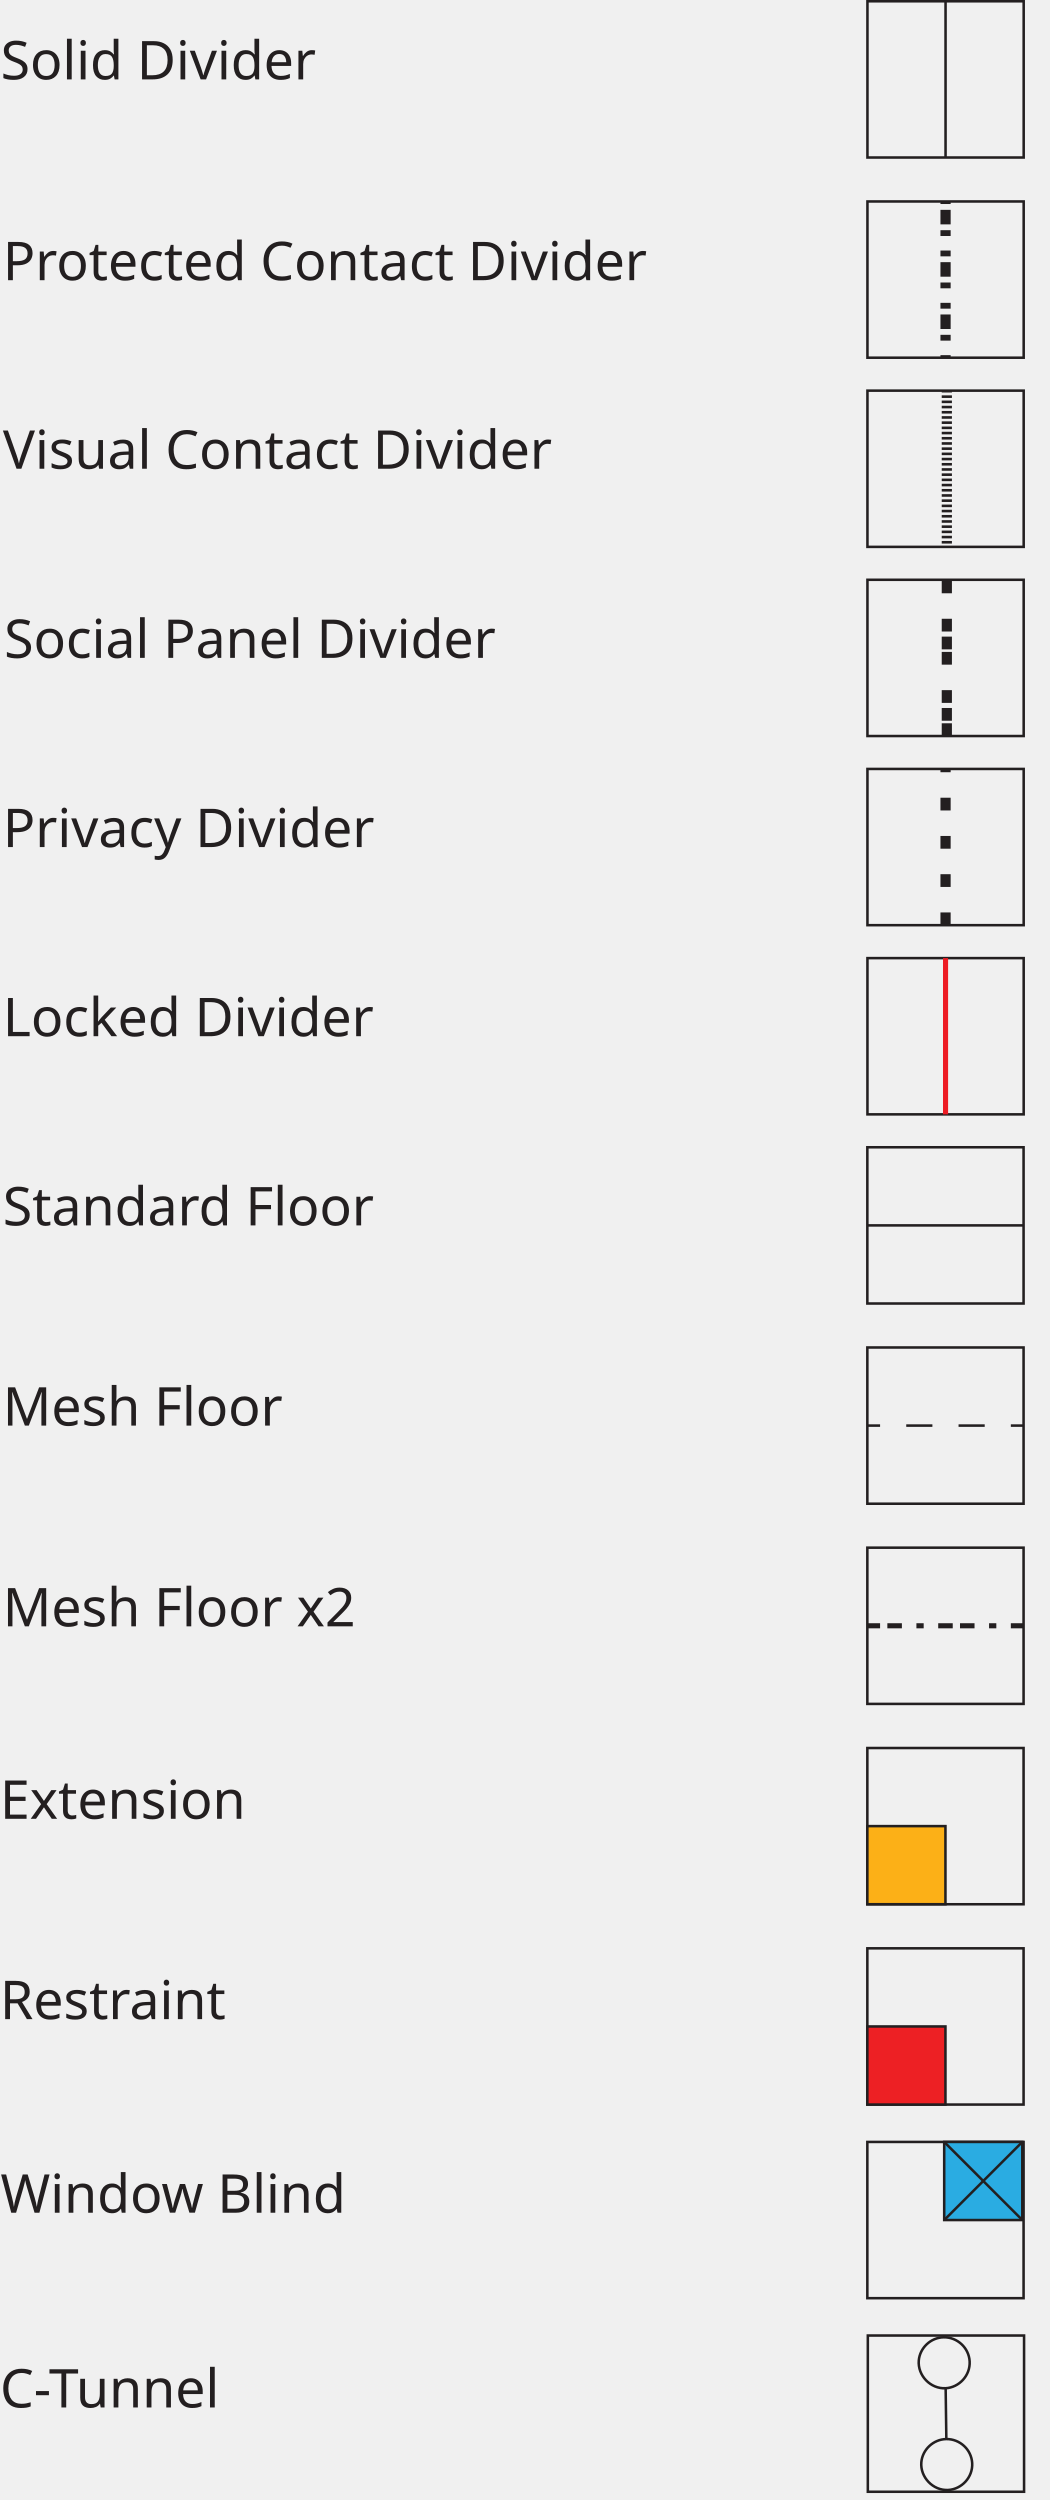
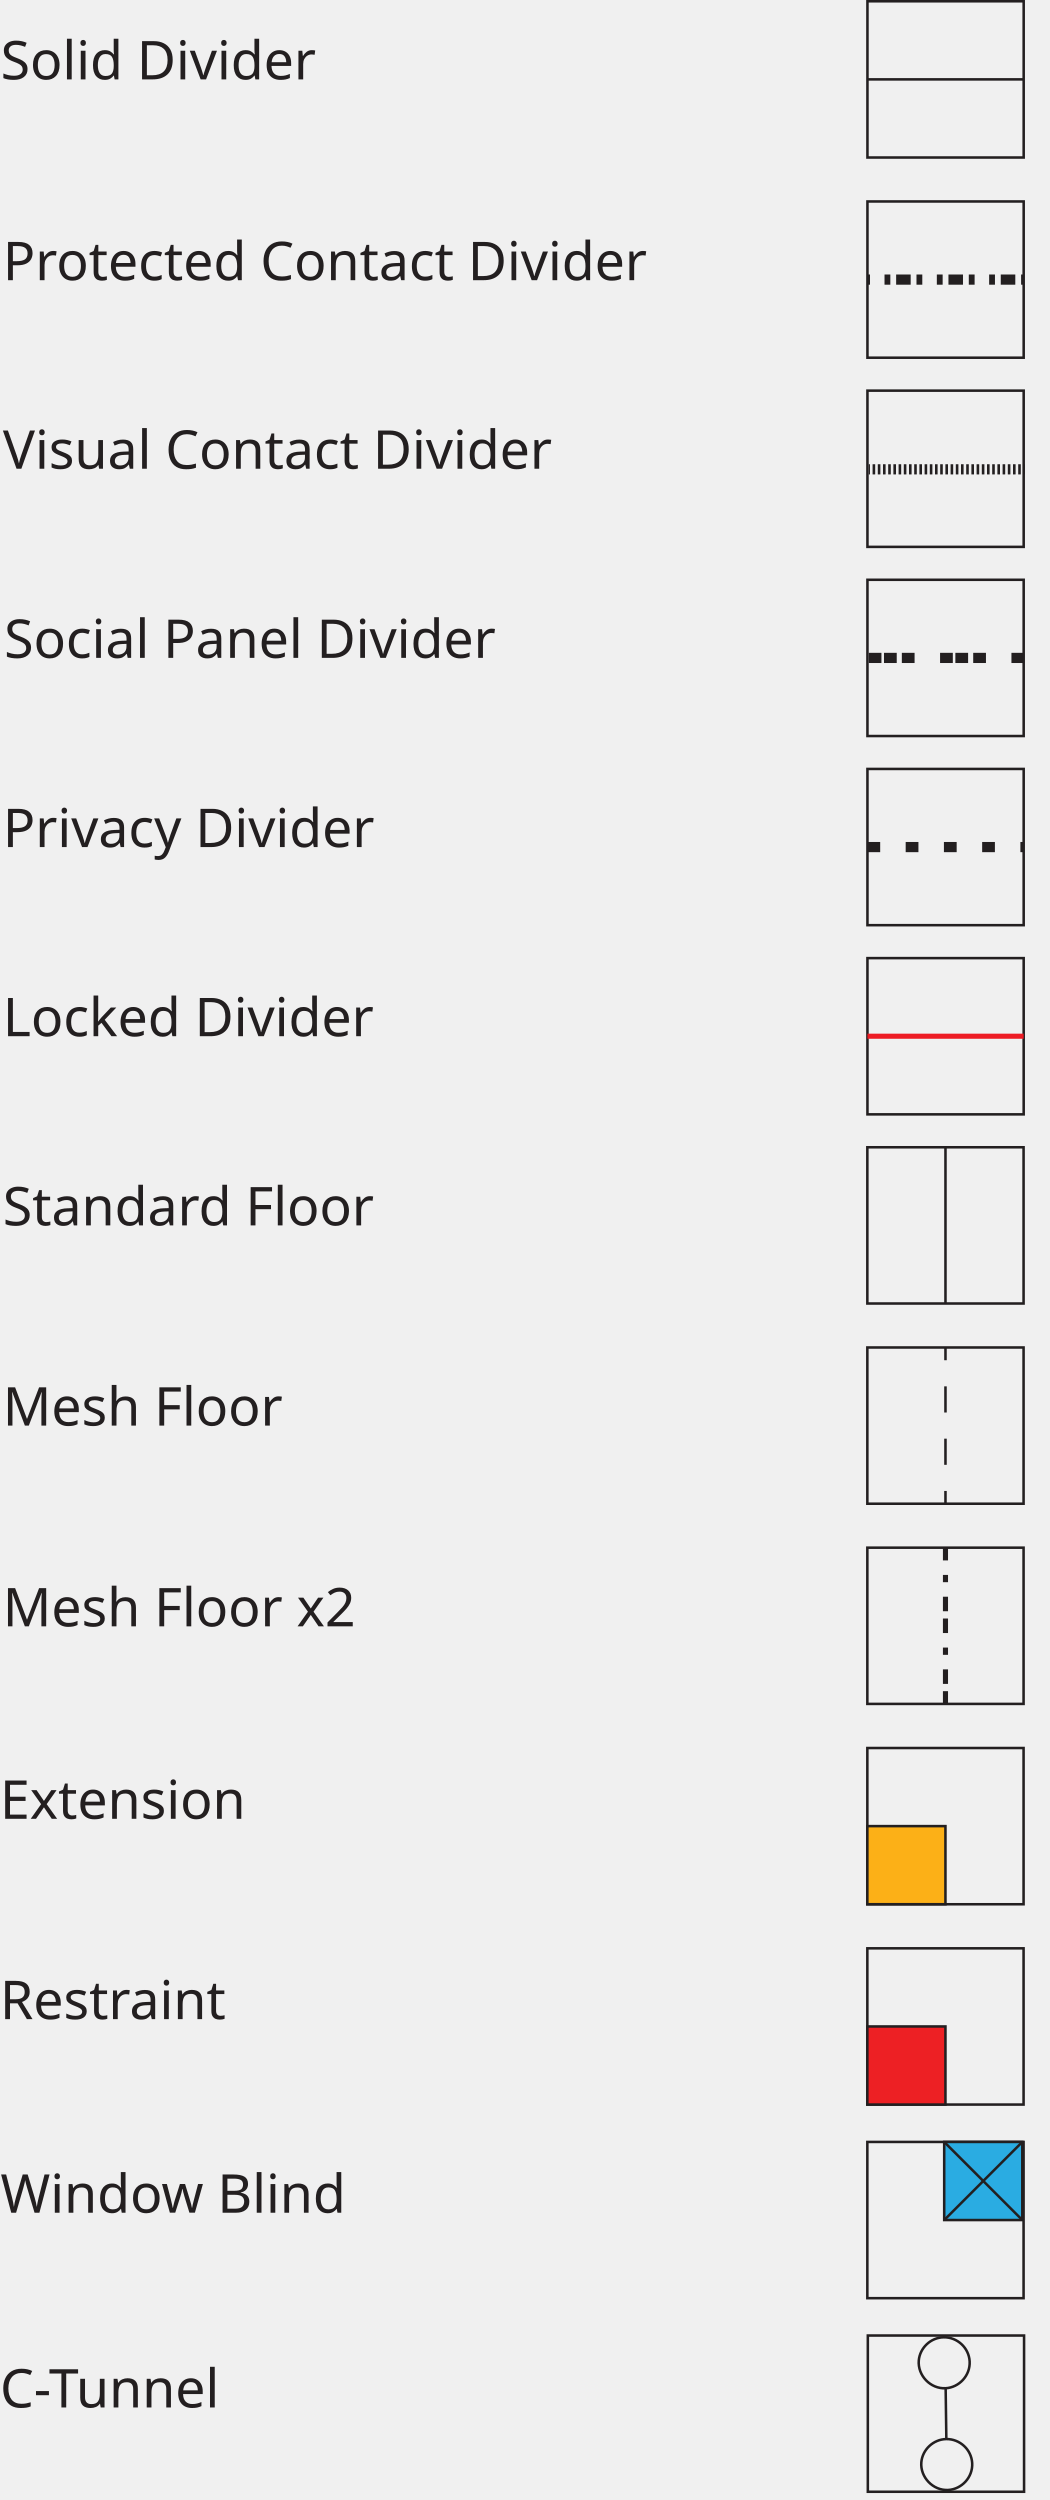
<svg xmlns="http://www.w3.org/2000/svg" id="Layer_1" width="411.51" height="980.7" viewBox="0 0 411.51 980.7">
  <rect x="340.24" y="685.71" width="61.29" height="61.29" style="fill:none; stroke:#231f20; stroke-miterlimit:10;" />
-   <line x1="340.24" y1="637.76" x2="345.24" y2="637.76" style="fill:none; stroke:#231f20; stroke-miterlimit:10; stroke-width:2px;" />
-   <line x1="348.09" y1="637.76" x2="365.19" y2="637.76" style="fill:none; stroke:#231f20; stroke-dasharray:0 0 0 0 5.7 5.7 2.85 5.7; stroke-miterlimit:10; stroke-width:2px;" />
-   <line x1="368.04" y1="637.76" x2="393.68" y2="637.76" style="fill:none; stroke:#231f20; stroke-dasharray:0 0 0 0 0 0 5.7 2.85 5.7 5.7 2.85 5.7; stroke-miterlimit:10; stroke-width:2px;" />
-   <line x1="396.53" y1="637.76" x2="401.53" y2="637.76" style="fill:none; stroke:#231f20; stroke-miterlimit:10; stroke-width:2px;" />
+   <line x1="370.89" y1="668.41" x2="370.89" y2="663.41" style="fill:none; stroke:#231f20; stroke-miterlimit:10; stroke-width:2px;" />
+   <line x1="370.89" y1="660.56" x2="370.89" y2="643.46" style="fill:none; stroke:#231f20; stroke-dasharray:0 0 0 0 5.7 5.7 2.85 5.7; stroke-miterlimit:10; stroke-width:2px;" />
+   <line x1="370.89" y1="640.61" x2="370.89" y2="614.97" style="fill:none; stroke:#231f20; stroke-dasharray:0 0 0 0 0 0 5.7 2.85 5.7 5.7 2.85 5.7; stroke-miterlimit:10; stroke-width:2px;" />
+   <line x1="370.89" y1="612.12" x2="370.89" y2="607.12" style="fill:none; stroke:#231f20; stroke-miterlimit:10; stroke-width:2px;" />
  <rect x="340.24" y="607.12" width="61.29" height="61.29" style="fill:none; stroke:#231f20; stroke-miterlimit:10;" />
-   <line x1="340.24" y1="559.23" x2="345.24" y2="559.23" style="fill:none; stroke:#231f20; stroke-miterlimit:10;" />
-   <line x1="355.5" y1="559.23" x2="391.4" y2="559.23" style="fill:none; stroke:#231f20; stroke-dasharray:0 0 10.26 10.26; stroke-miterlimit:10;" />
-   <line x1="396.53" y1="559.23" x2="401.53" y2="559.23" style="fill:none; stroke:#231f20; stroke-miterlimit:10;" />
+   <line x1="370.89" y1="589.87" x2="370.89" y2="584.87" style="fill:none; stroke:#231f20; stroke-miterlimit:10;" />
+   <line x1="370.89" y1="574.62" x2="370.89" y2="538.71" style="fill:none; stroke:#231f20; stroke-dasharray:0 0 10.26 10.26; stroke-miterlimit:10;" />
+   <line x1="370.89" y1="533.59" x2="370.89" y2="528.59" style="fill:none; stroke:#231f20; stroke-miterlimit:10;" />
  <rect x="340.24" y="528.59" width="61.29" height="61.29" style="fill:none; stroke:#231f20; stroke-miterlimit:10;" />
-   <line x1="340.24" y1="480.7" x2="401.53" y2="480.7" style="fill:#fff; stroke:#231f20; stroke-miterlimit:10;" />
+   <line x1="370.89" y1="511.34" x2="370.89" y2="450.05" style="fill:#fff; stroke:#231f20; stroke-miterlimit:10;" />
  <rect x="340.24" y="450.05" width="61.29" height="61.29" style="fill:none; stroke:#231f20; stroke-miterlimit:10;" />
-   <line x1="371.42" y1="214.76" x2="371.42" y2="214.26" style="fill:none; stroke:#231f20; stroke-miterlimit:10; stroke-width:4px;" />
-   <line x1="371.42" y1="213.23" x2="371.42" y2="209.66" style="fill:none; stroke:#231f20; stroke-dasharray:0 0 0 0 1.02 1.02 1.02 1.02; stroke-miterlimit:10; stroke-width:4px;" />
-   <line x1="371.42" y1="209.15" x2="371.42" y2="154.48" style="fill:none; stroke:#231f20; stroke-dasharray:0 0 0 0 0 0 1.02 1.02 1.02 1.02 1.02 1.02; stroke-miterlimit:10; stroke-width:4px;" />
-   <line x1="371.42" y1="153.97" x2="371.42" y2="153.47" style="fill:none; stroke:#231f20; stroke-miterlimit:10; stroke-width:4px;" />
+   <line x1="340.77" y1="184.11" x2="402.06" y2="184.11" style="fill:#fff; stroke-width:0px;" />
+   <line x1="340.77" y1="184.11" x2="341.27" y2="184.11" style="fill:none; stroke:#231f20; stroke-miterlimit:10; stroke-width:4px;" />
+   <line x1="342.3" y1="184.11" x2="345.87" y2="184.11" style="fill:none; stroke:#231f20; stroke-dasharray:0 0 0 0 1.02 1.02 1.02 1.02; stroke-miterlimit:10; stroke-width:4px;" />
+   <line x1="346.38" y1="184.11" x2="401.05" y2="184.11" style="fill:none; stroke:#231f20; stroke-dasharray:0 0 0 0 0 0 1.02 1.02 1.02 1.02 1.02 1.02; stroke-miterlimit:10; stroke-width:4px;" />
+   <line x1="401.56" y1="184.11" x2="402.06" y2="184.11" style="fill:none; stroke:#231f20; stroke-miterlimit:10; stroke-width:4px;" />
  <rect x="340.28" y="301.64" width="61.29" height="61.29" style="fill:none; stroke:#231f20; stroke-miterlimit:10;" />
-   <line x1="370.92" y1="362.93" x2="370.92" y2="301.64" style="fill:#fff; stroke:#231f20; stroke-dasharray:0 0 0 0 0 0 5 10 5 10 5 10; stroke-miterlimit:10; stroke-width:4px;" />
+   <line x1="340.28" y1="332.29" x2="401.56" y2="332.29" style="fill:#fff; stroke:#231f20; stroke-dasharray:0 0 0 0 0 0 5 10 5 10 5 10; stroke-miterlimit:10; stroke-width:4px;" />
  <rect x="340.28" y="153.24" width="61.29" height="61.29" style="fill:none; stroke:#231f20; stroke-miterlimit:10;" />
-   <line x1="370.92" y1="140.32" x2="370.92" y2="139.32" style="fill:none; stroke:#231f20; stroke-miterlimit:10; stroke-width:4px;" />
-   <line x1="370.92" y1="133.62" x2="370.92" y2="122.22" style="fill:none; stroke:#231f20; stroke-dasharray:0 0 0 0 2.28 2.28 5.7 2.28; stroke-miterlimit:10; stroke-width:4px;" />
-   <line x1="370.92" y1="121.08" x2="370.92" y2="81.17" style="fill:none; stroke:#231f20; stroke-dasharray:0 0 0 0 0 0 2.28 5.7 2.28 2.28 5.7 2.28; stroke-miterlimit:10; stroke-width:4px;" />
-   <line x1="370.92" y1="80.03" x2="370.92" y2="79.03" style="fill:none; stroke:#231f20; stroke-miterlimit:10; stroke-width:4px;" />
+   <line x1="340.28" y1="109.68" x2="401.56" y2="109.68" style="fill:#fff; stroke-width:0px;" />
+   <line x1="340.28" y1="109.68" x2="341.28" y2="109.68" style="fill:none; stroke:#231f20; stroke-miterlimit:10; stroke-width:4px;" />
+   <line x1="346.98" y1="109.68" x2="358.38" y2="109.68" style="fill:none; stroke:#231f20; stroke-dasharray:0 0 0 0 2.28 2.28 5.7 2.28; stroke-miterlimit:10; stroke-width:4px;" />
+   <line x1="359.52" y1="109.68" x2="399.42" y2="109.68" style="fill:none; stroke:#231f20; stroke-dasharray:0 0 0 0 0 0 2.28 5.7 2.28 2.28 5.7 2.28; stroke-miterlimit:10; stroke-width:4px;" />
+   <line x1="400.56" y1="109.68" x2="401.56" y2="109.68" style="fill:none; stroke:#231f20; stroke-miterlimit:10; stroke-width:4px;" />
  <rect x="340.28" y="79.03" width="61.29" height="61.29" style="fill:none; stroke:#231f20; stroke-miterlimit:10;" />
-   <line x1="370.92" y1="61.79" x2="370.92" y2=".5" style="fill:#fff; stroke:#231f20; stroke-miterlimit:10;" />
+   <line x1="340.28" y1="31.14" x2="401.56" y2="31.14" style="fill:#fff; stroke:#231f20; stroke-miterlimit:10;" />
  <rect x="340.28" y=".5" width="61.29" height="61.29" style="fill:none; stroke:#231f20; stroke-miterlimit:10;" />
  <text transform="translate(.25 31.14)" style="fill:#231f20; font-family:MyriadPro-Regular, 'Myriad Pro'; font-size:21px;">
    <tspan x="0" y="0">Solid Divider</tspan>
  </text>
  <text transform="translate(1.13 109.91)" style="fill:#231f20; font-family:MyriadPro-Regular, 'Myriad Pro'; font-size:21px;">
    <tspan x="0" y="0">Protected Contact Divider</tspan>
  </text>
  <text transform="translate(1.13 183.88)" style="fill:#231f20; font-family:MyriadPro-Regular, 'Myriad Pro'; font-size:21px;">
    <tspan x="0" y="0">Visual Contact Divider</tspan>
  </text>
  <text transform="translate(1.13 332.29)" style="fill:#231f20; font-family:MyriadPro-Regular, 'Myriad Pro'; font-size:21px;">
    <tspan x="0" y="0">Privacy Divider</tspan>
  </text>
  <text transform="translate(1.1 480.7)" style="fill:#231f20; font-family:MyriadPro-Regular, 'Myriad Pro'; font-size:21px;">
    <tspan x="0" y="0">Standard Floor</tspan>
  </text>
  <text transform="translate(1.1 559.23)" style="fill:#231f20; font-family:MyriadPro-Regular, 'Myriad Pro'; font-size:21px;">
    <tspan x="0" y="0">Mesh Floor</tspan>
  </text>
  <text transform="translate(1.1 637.99)" style="fill:#231f20; font-family:MyriadPro-Regular, 'Myriad Pro'; font-size:21px;">
    <tspan x="0" y="0">Mesh Floor x2</tspan>
  </text>
  <text transform="translate(0 713.48)" style="fill:#231f20; font-family:MyriadPro-Regular, 'Myriad Pro'; font-size:21px;">
    <tspan x="0" y="0">Extension</tspan>
  </text>
  <rect x="340.43" y="916.18" width="61.29" height="61.29" style="fill:none; stroke:#231f20; stroke-miterlimit:10;" />
  <text transform="translate(0 944.41)" style="fill:#231f20; font-family:MyriadPro-Regular, 'Myriad Pro'; font-size:21px;">
    <tspan x="0" y="0">C-Tunnel</tspan>
  </text>
  <path d="M361.42,965.88c.43-4.88,4.65-9,9.81-9.08,5.28-.08,9.85,4.1,10.14,9.44.31,5.55-4.13,10.24-9.42,10.53-5.97.33-11.04-5.05-10.53-10.89Z" style="fill:none; stroke:#231f20; stroke-miterlimit:10;" />
  <path d="M360.42,925.95c.43-4.89,4.65-9.01,9.81-9.08,5.28-.08,9.85,4.11,10.14,9.45.31,5.56-4.13,10.25-9.42,10.54-5.97.33-11.04-5.05-10.53-10.9Z" style="fill:none; stroke:#231f20; stroke-miterlimit:10;" />
  <line x1="371.23" y1="956.8" x2="370.96" y2="936.85" style="fill:#fff; stroke:#231f20; stroke-miterlimit:10;" />
  <rect x="340.24" y="716.35" width="30.64" height="30.64" style="fill:#fcb017; stroke:#231f20; stroke-miterlimit:10;" />
-   <line x1="371.42" y1="288.73" x2="371.42" y2="227.44" style="fill:#fff; stroke:#231f20; stroke-dasharray:0 0 0 0 0 0 5 1 5 2 5 10; stroke-miterlimit:10; stroke-width:4px;" />
+   <line x1="340.77" y1="258.09" x2="402.06" y2="258.09" style="fill:#fff; stroke:#231f20; stroke-dasharray:0 0 0 0 0 0 5 1 5 2 5 10; stroke-miterlimit:10; stroke-width:4px;" />
  <rect x="340.28" y="227.44" width="61.29" height="61.29" style="fill:none; stroke:#231f20; stroke-miterlimit:10;" />
  <text transform="translate(1.63 258.08)" style="fill:#231f20; font-family:MyriadPro-Regular, 'Myriad Pro'; font-size:21px;">
    <tspan x="0" y="0">Social Panel Divider</tspan>
  </text>
  <rect x="340.24" y="764.29" width="61.29" height="61.29" style="fill:none; stroke:#231f20; stroke-miterlimit:10;" />
  <text transform="translate(0 792.06)" style="fill:#231f20; font-family:MyriadPro-Regular, 'Myriad Pro'; font-size:21px;">
    <tspan x="0" y="0">Restraint</tspan>
  </text>
  <rect x="340.24" y="794.94" width="30.64" height="30.64" style="fill:#ed2024; stroke:#231f20; stroke-miterlimit:10;" />
  <rect x="340.24" y="840.24" width="61.29" height="61.29" style="fill:none; stroke:#231f20; stroke-miterlimit:10;" />
  <text transform="translate(.19 868.01)" style="fill:#231f20; font-family:MyriadPro-Regular, 'Myriad Pro'; font-size:21px;">
    <tspan x="0" y="0">Window Blind</tspan>
  </text>
  <rect x="370.39" y="840.24" width="30.64" height="30.64" style="fill:#2aace2; stroke:#231f20; stroke-miterlimit:10;" />
  <line x1="370.39" y1="870.88" x2="401.03" y2="840.24" style="fill:#2aace2; stroke:#231f20; stroke-miterlimit:10;" />
  <line x1="370.39" y1="840.24" x2="401.03" y2="870.88" style="fill:#2aace2; stroke:#231f20; stroke-miterlimit:10;" />
  <rect x="340.28" y="375.85" width="61.29" height="61.29" style="fill:none; stroke:#231f20; stroke-miterlimit:10;" />
-   <line x1="370.92" y1="437.14" x2="370.92" y2="375.85" style="fill:#fff; stroke:#ed1c24; stroke-miterlimit:10; stroke-width:2px;" />
+   <line x1="340.28" y1="406.49" x2="401.56" y2="406.49" style="fill:#fff; stroke:#ed1c24; stroke-miterlimit:10; stroke-width:2px;" />
  <text transform="translate(1.13 406.49)" style="fill:#231f20; font-family:MyriadPro-Regular, 'Myriad Pro'; font-size:21px;">
    <tspan x="0" y="0">Locked Divider</tspan>
  </text>
</svg>
